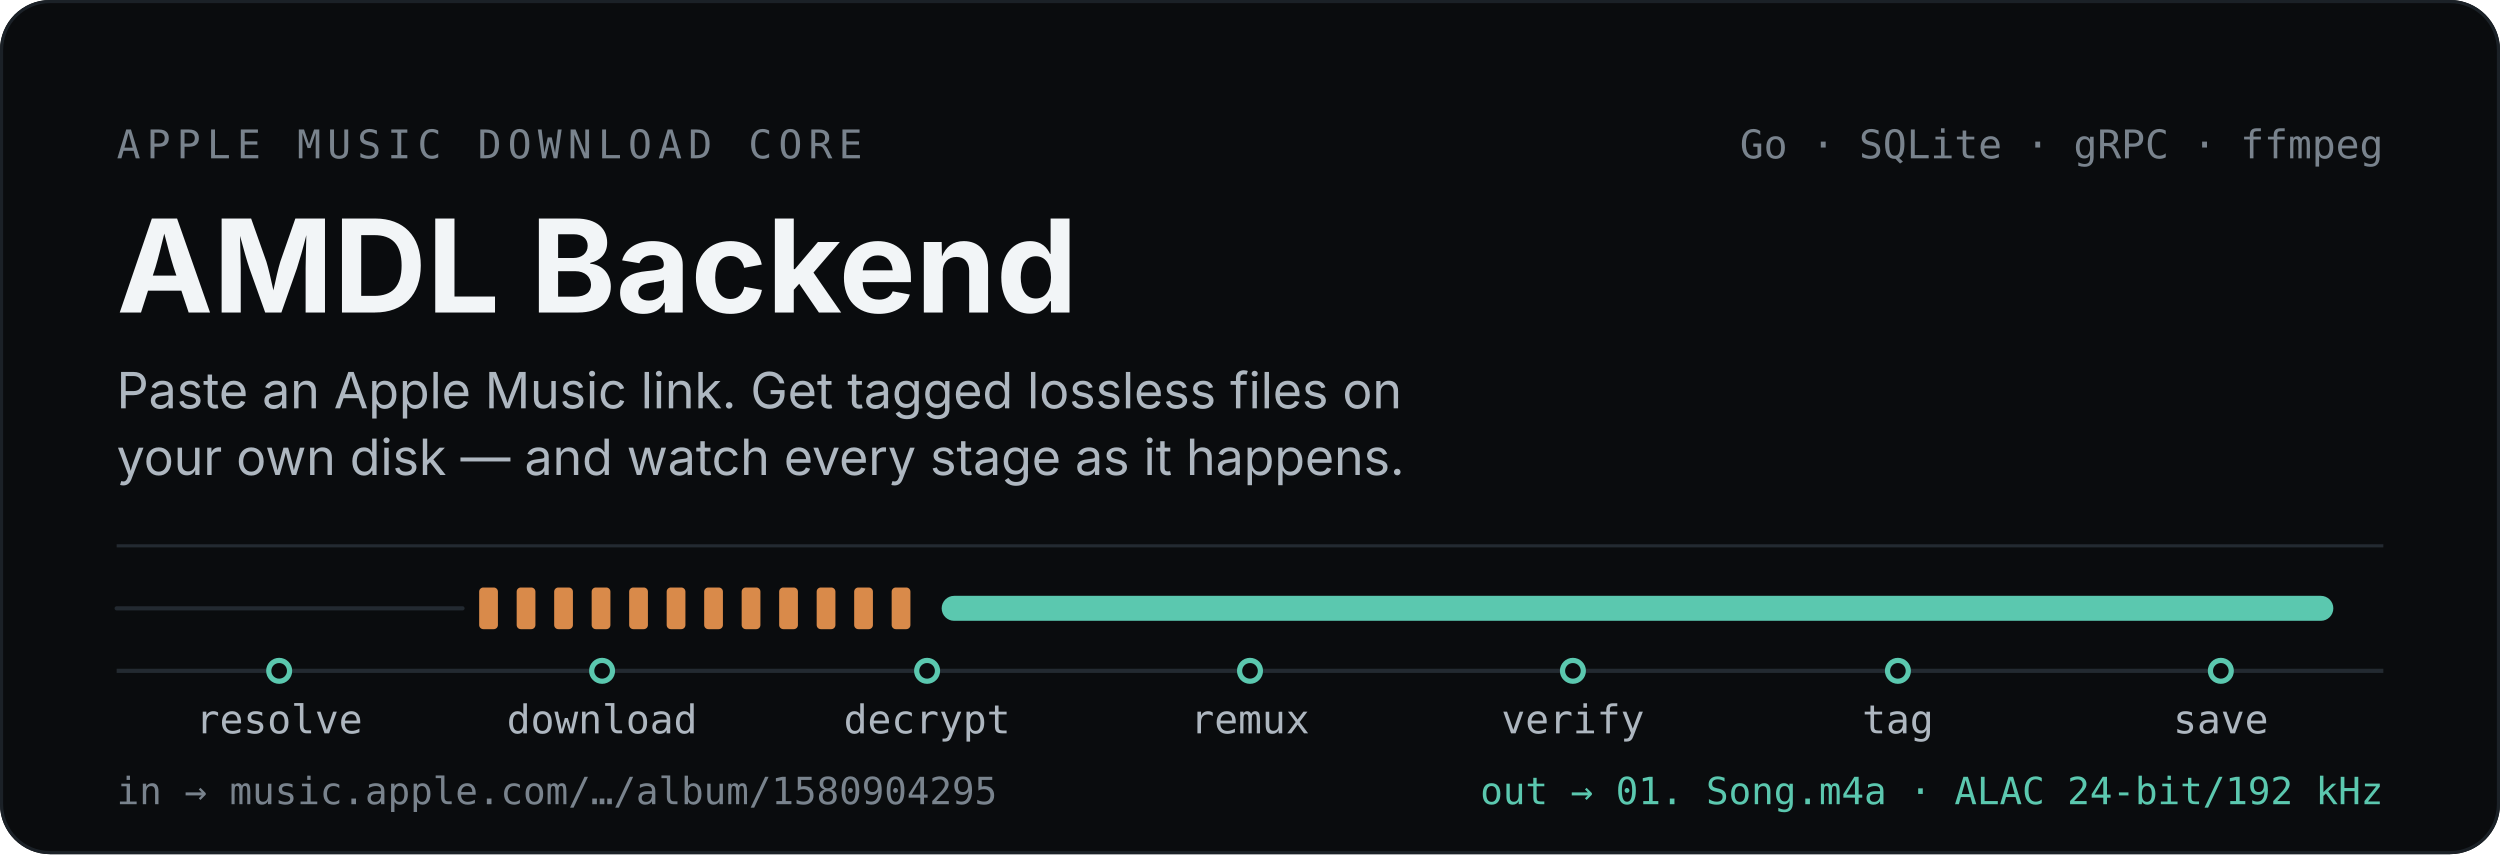
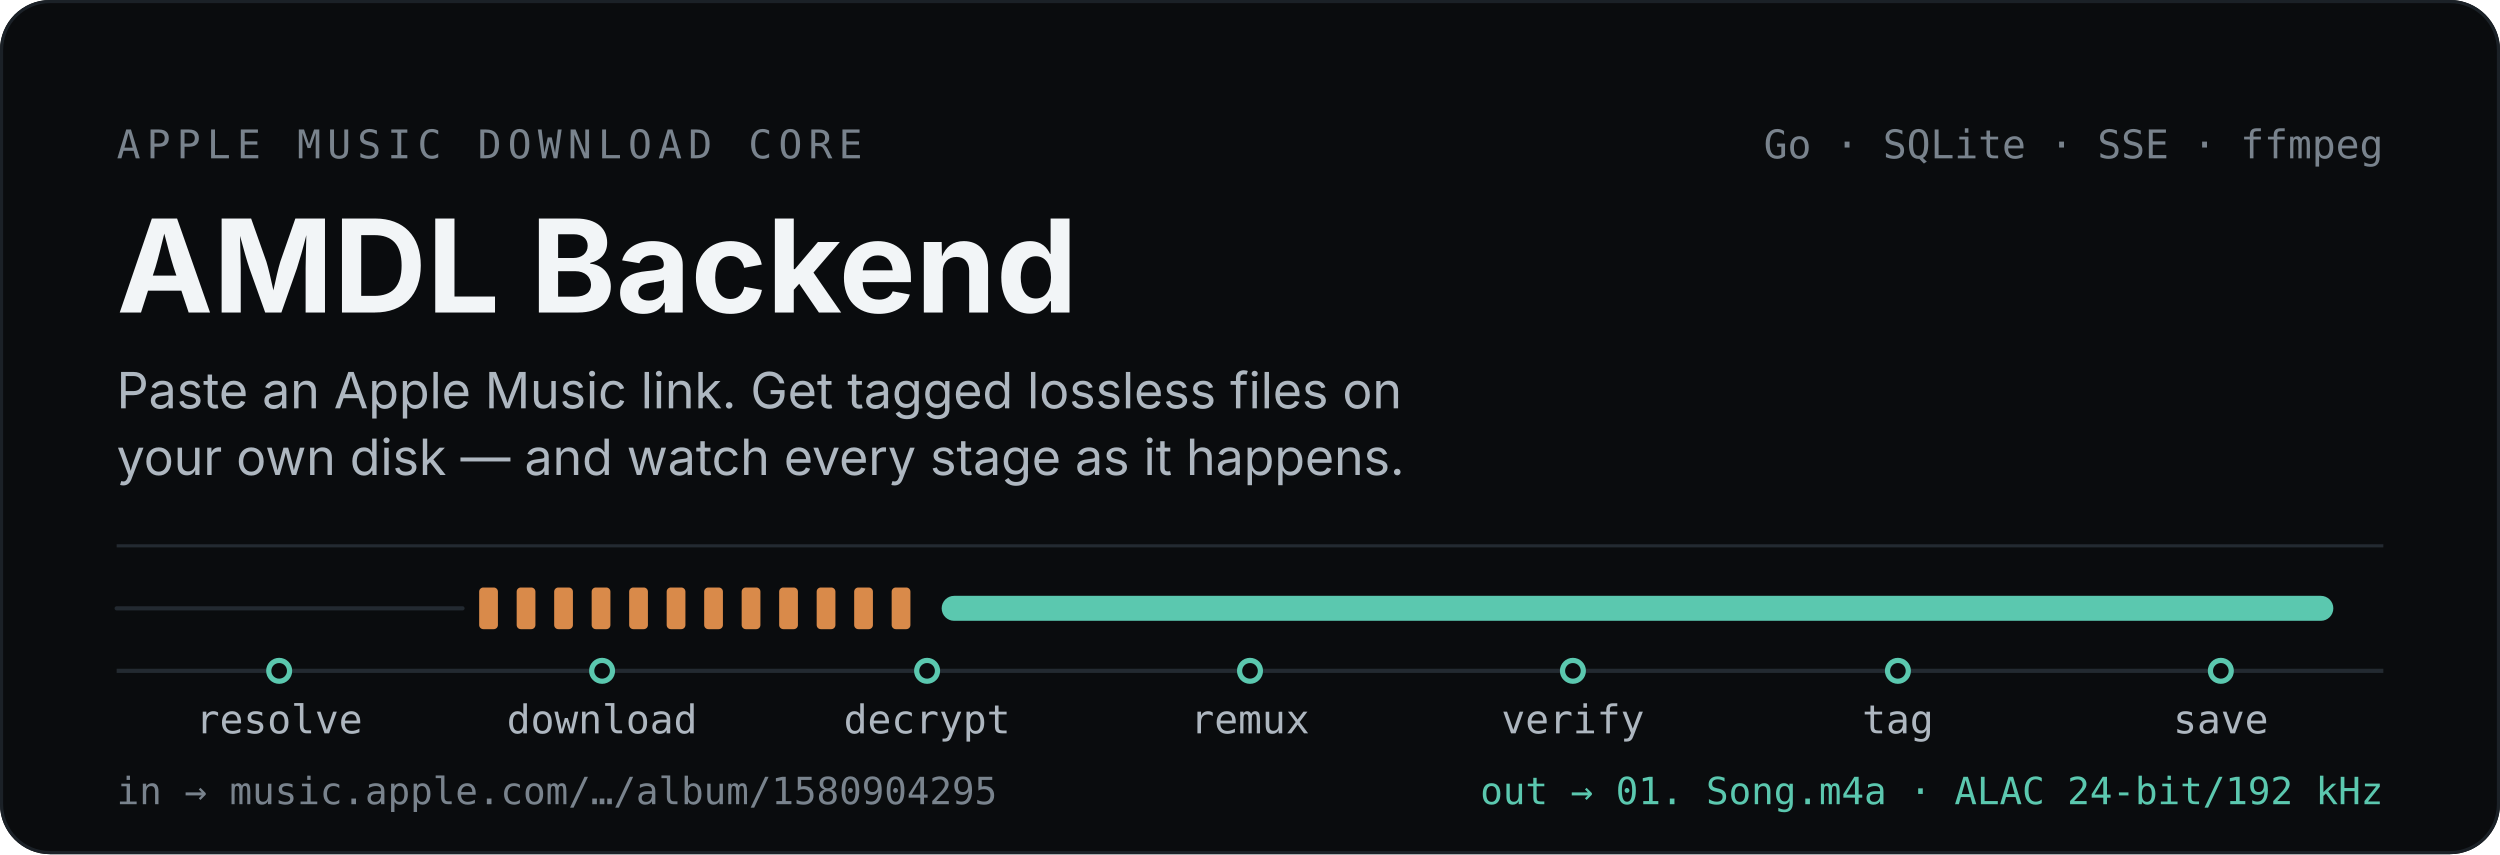
<svg xmlns="http://www.w3.org/2000/svg" width="1200" height="410" viewBox="0 0 1200 410" role="img" aria-labelledby="heroTitle heroDesc">
  <rect width="1200" height="410" rx="24" fill="#0A0C0E" />
  <rect x="0.75" y="0.75" width="1198.5" height="408.5" rx="23.25" fill="none" stroke="#1B2127" stroke-width="1.5" />
  <g font-family="ui-monospace,SFMono-Regular,Menlo,monospace" font-size="19" fill="#79838D">
    <text x="56" y="76" letter-spacing="3">APPLE MUSIC DOWNLOAD CORE</text>
-     <text x="1144" y="76" text-anchor="end">Go · SQLite · gRPC · ffmpeg</text>
+     <text x="1144" y="76" text-anchor="end">Go · SQLite · SSE · ffmpeg</text>
  </g>
  <text x="56" y="150" font-family="-apple-system,BlinkMacSystemFont,'Segoe UI','PingFang SC',sans-serif" font-size="62" font-weight="700" fill="#F2F5F7">AMDL Backend</text>
  <g font-family="-apple-system,BlinkMacSystemFont,'Segoe UI','PingFang SC',sans-serif" font-size="24" fill="#AEB7C0">
    <text x="56" y="196">Paste an Apple Music link. Get tagged lossless files on</text>
    <text x="56" y="228">your own disk — and watch every stage as it happens.</text>
  </g>
  <line x1="56" y1="262" x2="1144" y2="262" stroke="#232A31" stroke-width="1.5" />
  <g id="signal">
    <line x1="56" y1="292" x2="222" y2="292" stroke="#232A31" stroke-width="2" stroke-linecap="round" />
    <g fill="#D98A4A">
      <rect x="230" y="282" width="9" height="20" rx="2" />
      <rect x="248" y="282" width="9" height="20" rx="2" />
      <rect x="266" y="282" width="9" height="20" rx="2" />
      <rect x="284" y="282" width="9" height="20" rx="2" />
      <rect x="302" y="282" width="9" height="20" rx="2" />
      <rect x="320" y="282" width="9" height="20" rx="2" />
      <rect x="338" y="282" width="9" height="20" rx="2" />
      <rect x="356" y="282" width="9" height="20" rx="2" />
      <rect x="374" y="282" width="9" height="20" rx="2" />
      <rect x="392" y="282" width="9" height="20" rx="2" />
      <rect x="410" y="282" width="9" height="20" rx="2" />
      <rect x="428" y="282" width="9" height="20" rx="2" />
    </g>
    <rect x="452" y="286" width="668" height="12" rx="6" fill="#5BC8AF" />
    <line x1="56" y1="322" x2="1144" y2="322" stroke="#232A31" stroke-width="2" />
    <g fill="#0A0C0E" stroke="#5BC8AF" stroke-width="2.5">
      <circle cx="134" cy="322" r="5" />
      <circle cx="289" cy="322" r="5" />
      <circle cx="445" cy="322" r="5" />
      <circle cx="600" cy="322" r="5" />
      <circle cx="755" cy="322" r="5" />
      <circle cx="911" cy="322" r="5" />
      <circle cx="1066" cy="322" r="5" />
    </g>
    <g font-family="ui-monospace,SFMono-Regular,Menlo,monospace" font-size="19" fill="#AEB7C0" text-anchor="middle">
      <text x="134" y="352">resolve</text>
      <text x="289" y="352">download</text>
      <text x="445" y="352">decrypt</text>
      <text x="600" y="352">remux</text>
      <text x="755" y="352">verify</text>
      <text x="911" y="352">tag</text>
      <text x="1066" y="352">save</text>
    </g>
  </g>
  <g font-family="ui-monospace,SFMono-Regular,Menlo,monospace" font-size="18">
    <text x="56" y="386" fill="#79838D">in → music.apple.com/…/album/1580904295</text>
    <text x="1144" y="386" fill="#5BC8AF" text-anchor="end">out → 01. Song.m4a · ALAC 24-bit/192 kHz</text>
  </g>
</svg>
